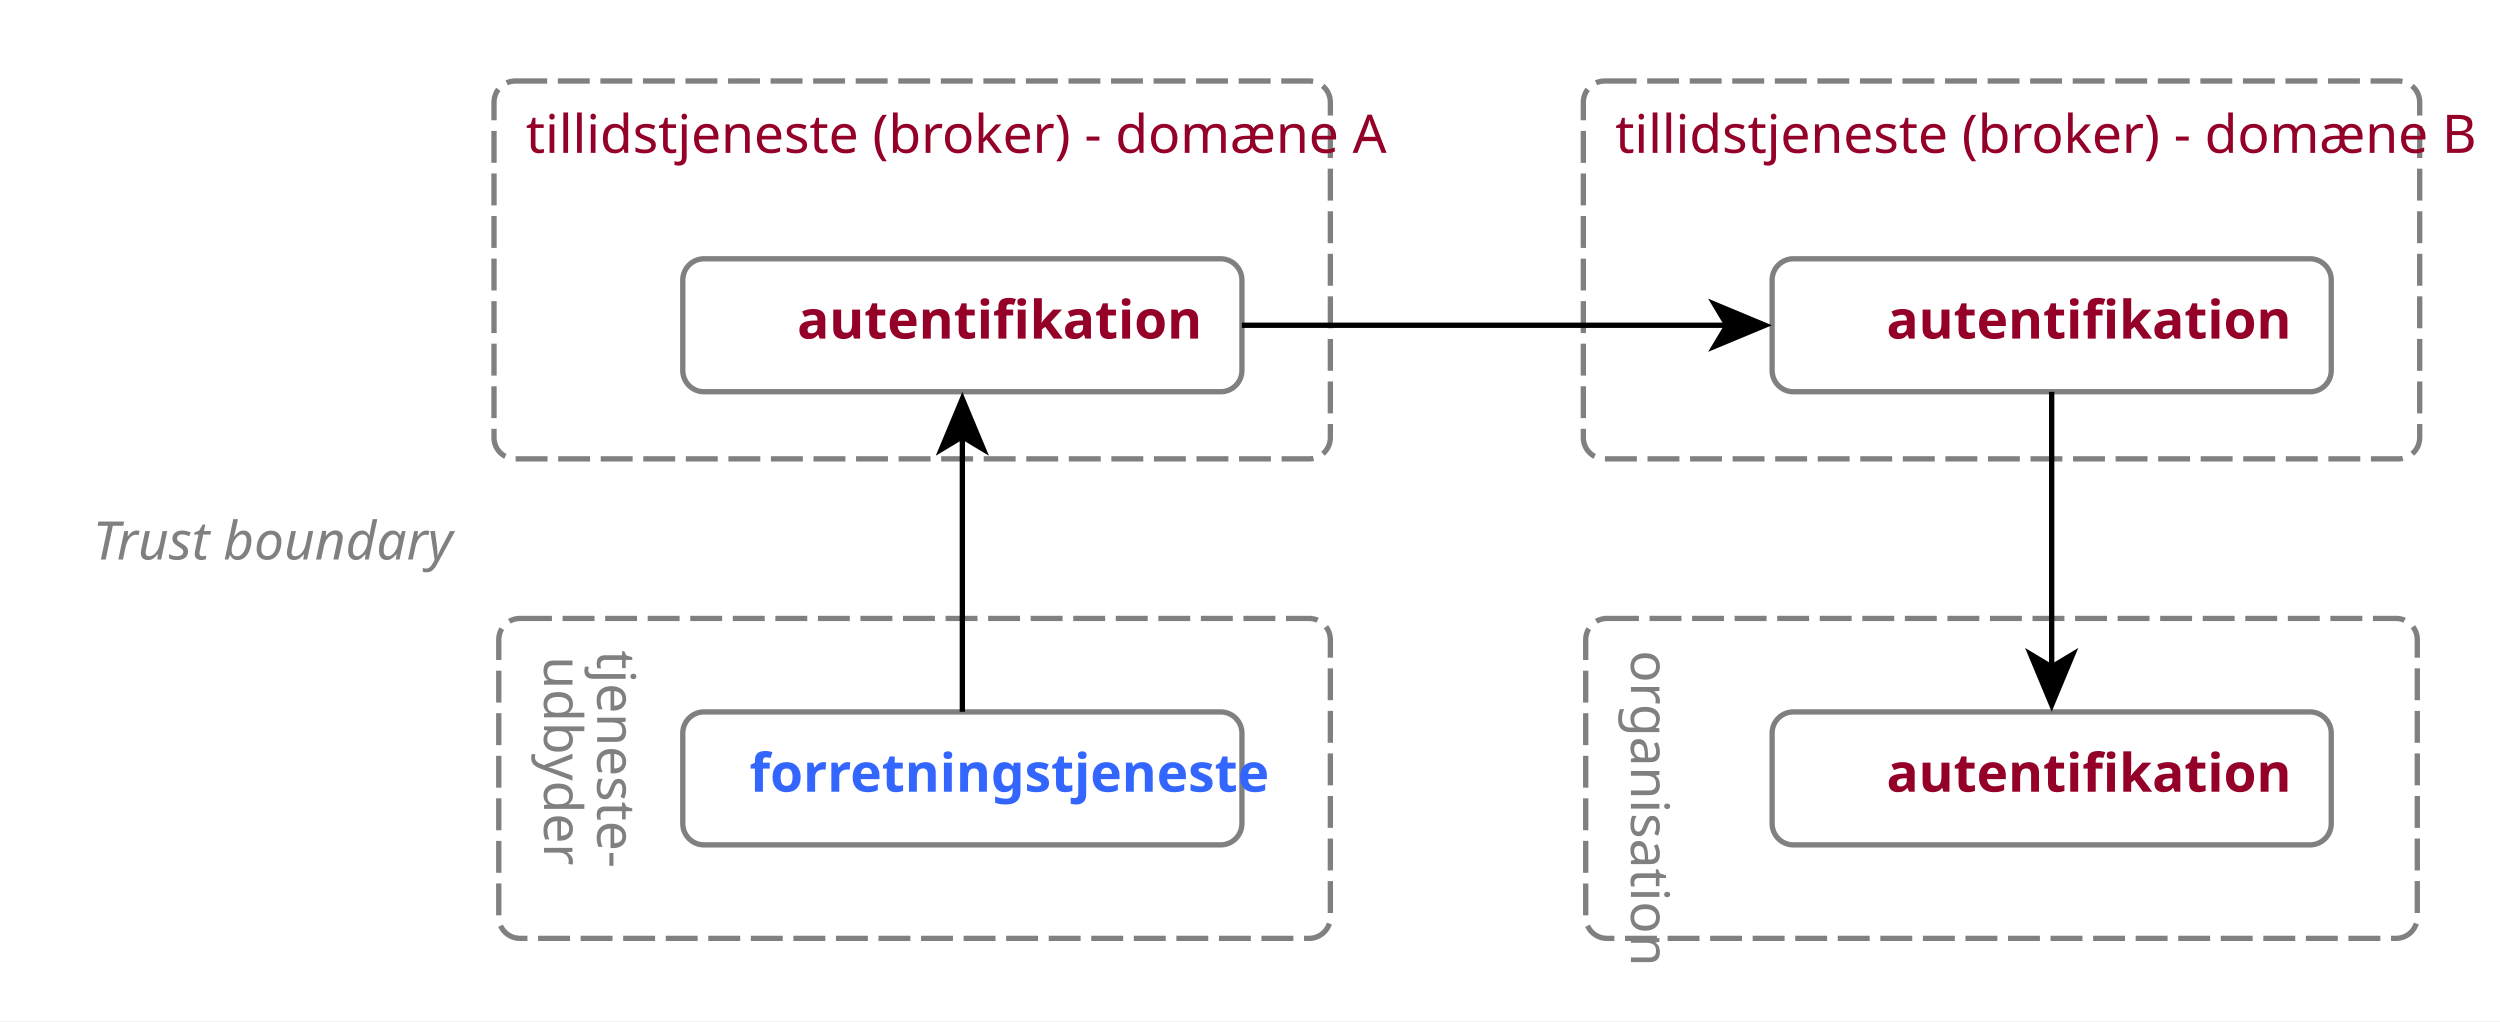
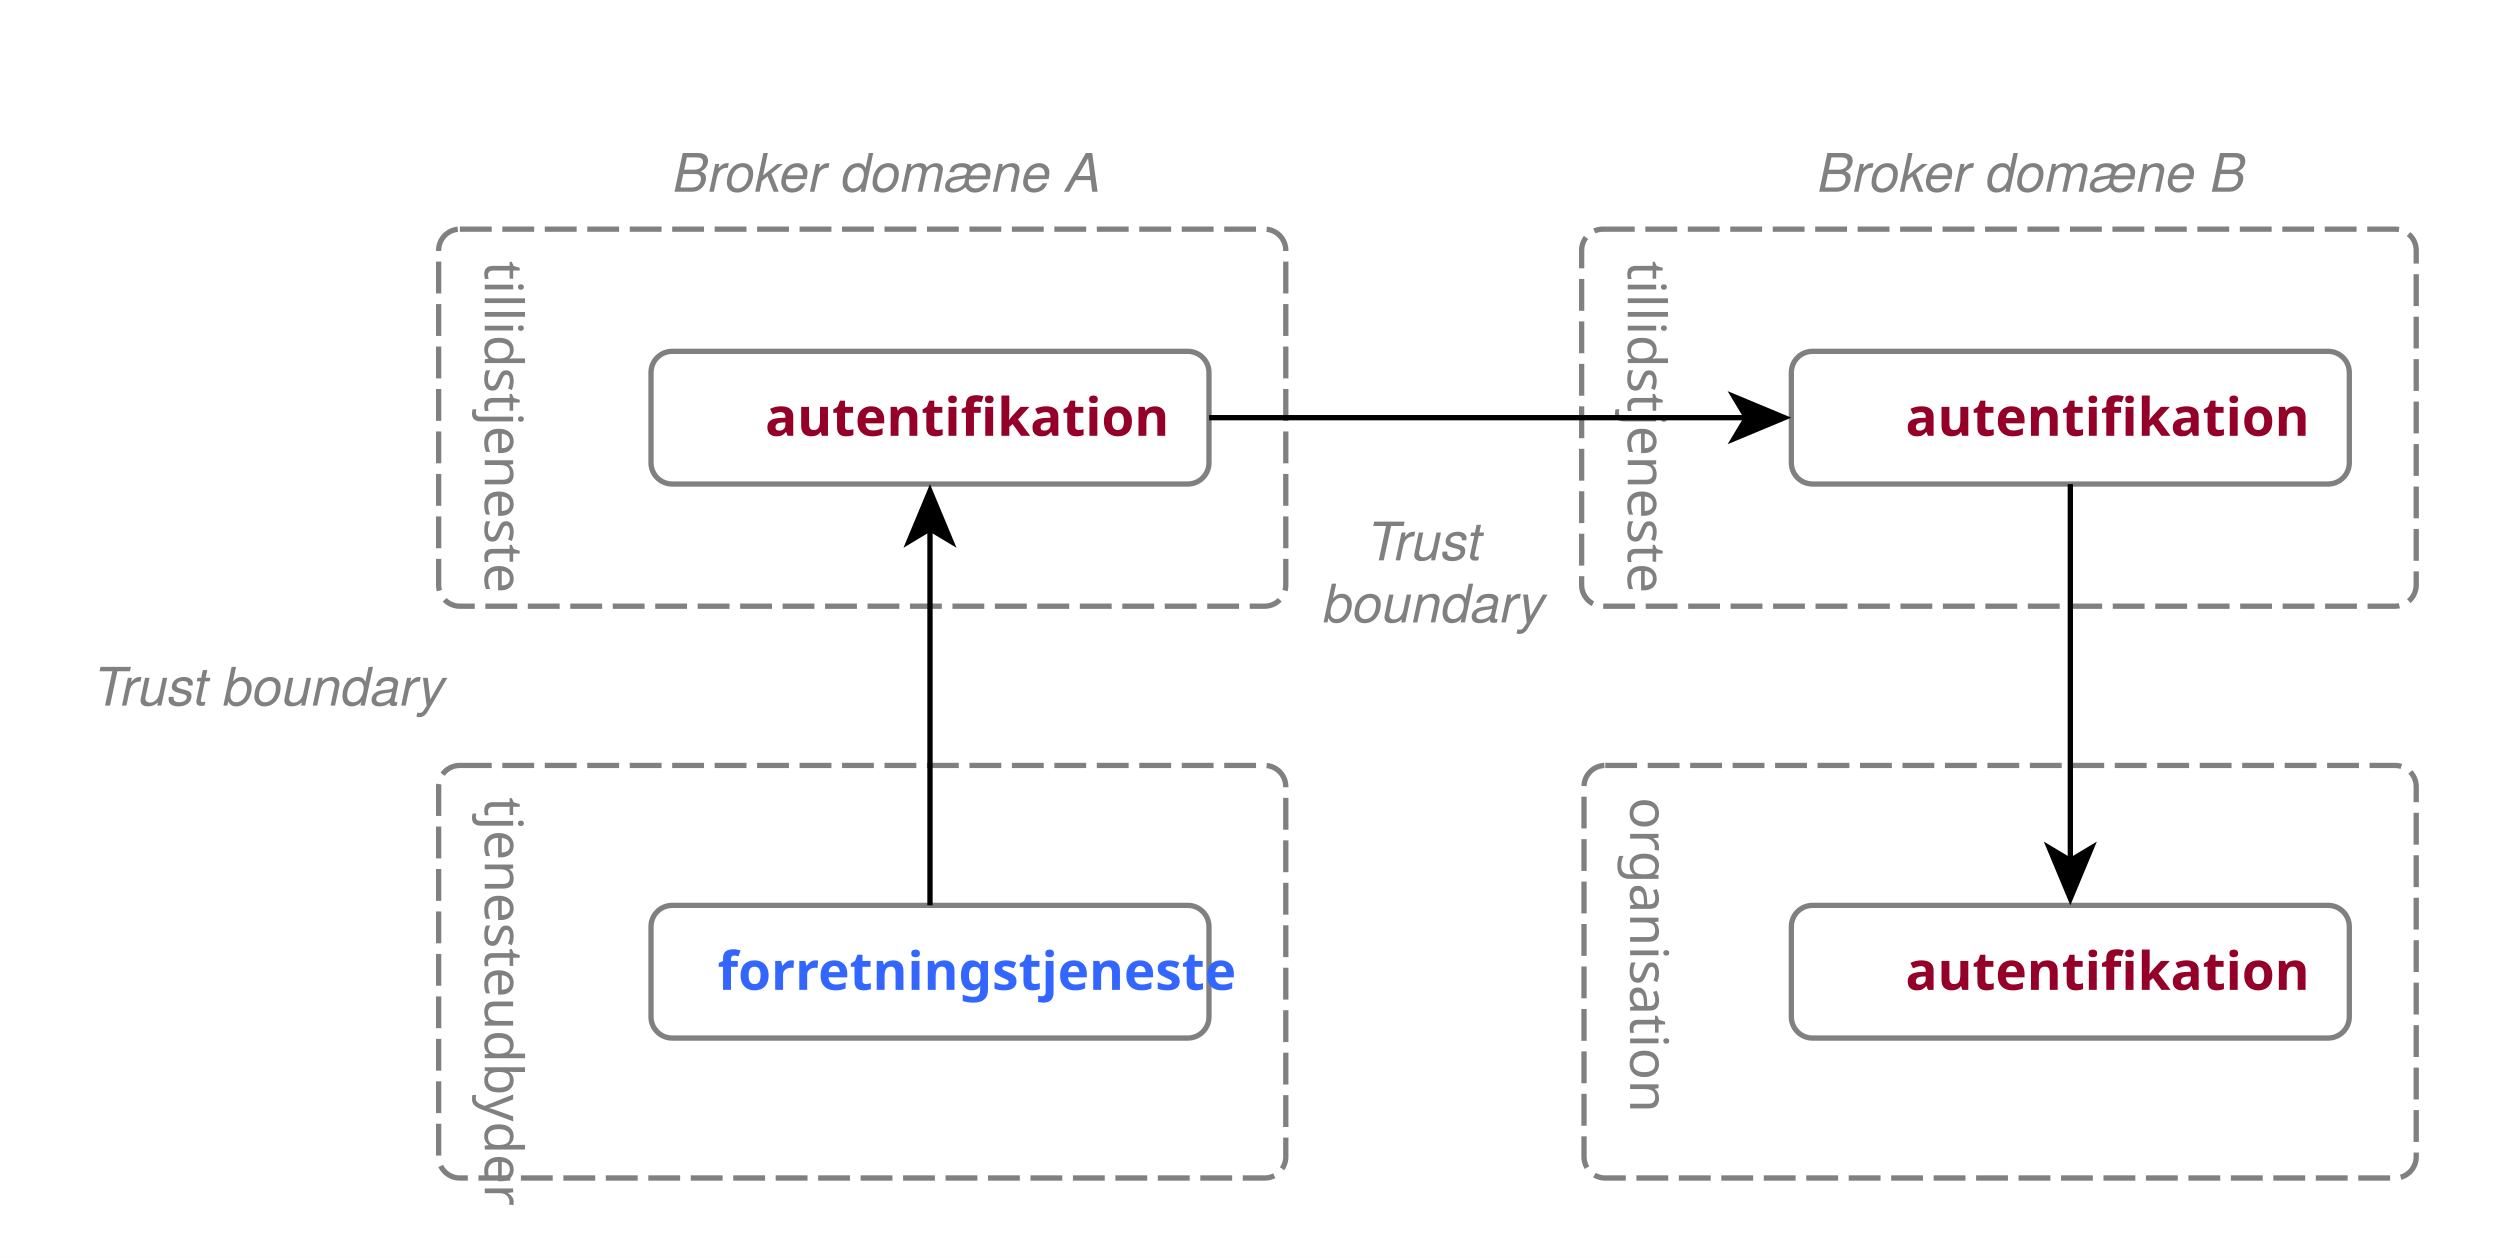
- <svg xmlns="http://www.w3.org/2000/svg" fill-opacity="1" color-rendering="auto" color-interpolation="auto" text-rendering="auto" stroke="black" stroke-linecap="square" width="470" stroke-miterlimit="10" shape-rendering="auto" stroke-opacity="1" fill="black" stroke-dasharray="none" font-weight="normal" stroke-width="1" height="192" font-family="'Dialog'" font-style="normal" stroke-linejoin="miter" font-size="12px" stroke-dashoffset="0" image-rendering="auto">
+ <svg xmlns="http://www.w3.org/2000/svg" fill-opacity="1" color-rendering="auto" color-interpolation="auto" text-rendering="auto" stroke="black" stroke-linecap="square" width="471" stroke-miterlimit="10" shape-rendering="auto" stroke-opacity="1" fill="black" stroke-dasharray="none" font-weight="normal" stroke-width="1" height="237" font-family="'Dialog'" font-style="normal" stroke-linejoin="miter" font-size="12px" stroke-dashoffset="0" image-rendering="auto">
  <defs id="genericDefs" />
  <g>
    <defs id="defs1">
-       <linearGradient x1="370.227" gradientUnits="userSpaceOnUse" x2="474.455" y1="45.265" y2="45.265" id="linearGradient1" spreadMethod="reflect">
+       <linearGradient x1="1409.691" gradientUnits="userSpaceOnUse" x2="1514.216" y1="796.206" y2="796.206" id="linearGradient1" spreadMethod="reflect">
        <stop stop-opacity="1" stop-color="white" offset="0%" />
        <stop stop-opacity="1" stop-color="white" offset="100%" />
      </linearGradient>
      <clipPath clipPathUnits="userSpaceOnUse" id="clipPath1">
-         <path d="M0 0 L470 0 L470 192 L0 192 L0 0 Z" />
+         <path d="M0 0 L471 0 L471 237 L0 237 L0 0 Z" />
      </clipPath>
      <clipPath clipPathUnits="userSpaceOnUse" id="clipPath2">
-         <path d="M20 -71 L490 -71 L490 121 L20 121 L20 -71 Z" />
+         <path d="M1059 652 L1530 652 L1530 889 L1059 889 L1059 652 Z" />
      </clipPath>
      <clipPath clipPathUnits="userSpaceOnUse" id="clipPath3">
-         <path d="M-120.265 121.766 L-120.265 -348.234 L71.735 -348.234 L71.735 121.766 L-120.265 121.766 Z" />
+         <path d="M-47.173 102.847 L-47.173 -368.153 L189.827 -368.153 L189.827 102.847 L-47.173 102.847 Z" />
      </clipPath>
      <clipPath clipPathUnits="userSpaceOnUse" id="clipPath4">
-         <path d="M-120.265 316.113 L-120.265 -153.887 L71.735 -153.887 L71.735 316.113 L-120.265 316.113 Z" />
+         <path d="M-47.173 318.188 L-47.173 -152.811 L189.827 -152.811 L189.827 318.188 L-47.173 318.188 Z" />
+       </clipPath>
+       <clipPath clipPathUnits="userSpaceOnUse" id="clipPath5">
+         <path d="M-148.207 318.635 L-148.207 -152.365 L88.793 -152.365 L88.793 318.635 L-148.207 318.635 Z" />
+       </clipPath>
+       <clipPath clipPathUnits="userSpaceOnUse" id="clipPath6">
+         <path d="M-148.207 102.847 L-148.207 -368.153 L88.793 -368.153 L88.793 102.847 L-148.207 102.847 Z" />
      </clipPath>
    </defs>
-     <g fill="white" text-rendering="geometricPrecision" shape-rendering="geometricPrecision" transform="translate(-20,71)" stroke="white">
-       <rect x="20" width="470" height="192" y="-71" clip-path="url(#clipPath2)" stroke="none" />
+     <g fill="white" text-rendering="geometricPrecision" shape-rendering="geometricPrecision" transform="translate(-1059,-652)" stroke="white">
+       <rect x="1059" width="471" height="237" y="652" clip-path="url(#clipPath2)" stroke="none" />
    </g>
-     <g stroke-linecap="butt" transform="matrix(1,0,0,1,-20,71)" fill="gray" text-rendering="geometricPrecision" shape-rendering="geometricPrecision" stroke-dasharray="6,2" stroke="gray" stroke-miterlimit="1.45">
-       <rect x="113.766" y="45.265" clip-path="url(#clipPath2)" fill="none" width="156.341" rx="4" ry="4" height="60.148" />
+     <g transform="matrix(1,0,0,1,-1059,-652)" fill-opacity="0.902" fill="rgb(255,255,255)" text-rendering="geometricPrecision" shape-rendering="geometricPrecision" stroke="rgb(255,255,255)" stroke-opacity="0.902">
+       <rect x="1296.335" y="743.19" clip-path="url(#clipPath2)" width="66" rx="4" ry="4" height="33" stroke="none" />
    </g>
-     <g stroke-linecap="butt" font-size="10px" transform="matrix(0,1,-1,0,121.7656,120.2654)" fill="gray" text-rendering="geometricPrecision" font-family="'Calibri'" shape-rendering="geometricPrecision" stroke="gray" stroke-miterlimit="1.45">
-       <text x="2" xml:space="preserve" y="9.5" clip-path="url(#clipPath3)" stroke="none">tjeneste-</text>
-       <text x="3.121" xml:space="preserve" y="19.5" clip-path="url(#clipPath3)" stroke="none">udbyder</text>
+     <g stroke-linecap="butt" font-size="10px" transform="matrix(1,0,0,1,-1059,-652)" fill="gray" text-rendering="geometricPrecision" font-family="'Helvetica Neue'" shape-rendering="geometricPrecision" font-style="italic" stroke="gray" stroke-miterlimit="1.45">
+       <text x="1316.65" xml:space="preserve" y="757.56" clip-path="url(#clipPath2)" stroke="none">Trust </text>
+       <text x="1308.31" xml:space="preserve" y="769.26" clip-path="url(#clipPath2)" stroke="none">boundary</text>
    </g>
-     <g stroke-linecap="butt" transform="matrix(1,0,0,1,-20,71)" fill="gray" text-rendering="geometricPrecision" shape-rendering="geometricPrecision" stroke="gray" stroke-miterlimit="1.45">
-       <rect x="148.362" y="62.839" clip-path="url(#clipPath2)" fill="none" width="105.12" rx="4" ry="4" height="25" />
+     <g transform="matrix(1,0,0,1,-1059,-652)" fill-opacity="0.902" fill="rgb(255,255,255)" text-rendering="geometricPrecision" shape-rendering="geometricPrecision" stroke="rgb(255,255,255)" stroke-opacity="0.902">
+       <rect x="1409.266" y="667.904" clip-path="url(#clipPath2)" width="66" rx="4" ry="4" height="33" stroke="none" />
    </g>
-     <g stroke-linecap="butt" font-size="10px" transform="matrix(1,0,0,1,-20,71)" fill="rgb(51,102,255)" text-rendering="geometricPrecision" font-family="'Calibri'" shape-rendering="geometricPrecision" stroke="rgb(51,102,255)" font-weight="bold" stroke-miterlimit="1.45">
-       <text x="160.915" xml:space="preserve" y="77.839" clip-path="url(#clipPath2)" stroke="none">forretningstjeneste</text>
+     <g stroke-linecap="butt" font-size="10px" transform="matrix(1,0,0,1,-1059,-652)" fill="gray" text-rendering="geometricPrecision" font-family="'Helvetica Neue'" shape-rendering="geometricPrecision" font-style="italic" stroke="gray" stroke-miterlimit="1.45">
+       <text x="1401.436" xml:space="preserve" y="688.125" clip-path="url(#clipPath2)" stroke="none">Broker domæne B</text>
    </g>
-     <g stroke-linecap="butt" transform="matrix(1,0,0,1,-20,71)" fill="gray" text-rendering="geometricPrecision" shape-rendering="geometricPrecision" stroke-dasharray="6,2" stroke="gray" stroke-miterlimit="1.45">
-       <rect x="112.872" y="-55.768" clip-path="url(#clipPath2)" fill="none" width="157.235" rx="4" ry="4" height="71.034" />
+     <g transform="matrix(1,0,0,1,-1059,-652)" fill-opacity="0.902" fill="rgb(255,255,255)" text-rendering="geometricPrecision" shape-rendering="geometricPrecision" stroke="rgb(255,255,255)" stroke-opacity="0.902">
+       <rect x="1193.526" y="667.904" clip-path="url(#clipPath2)" width="66" rx="4" ry="4" height="33" stroke="none" />
    </g>
-     <g stroke-linecap="butt" font-size="10px" transform="matrix(1,0,0,1,-20,71)" fill="rgb(148,0,39)" text-rendering="geometricPrecision" font-family="'Calibri'" shape-rendering="geometricPrecision" stroke="rgb(148,0,39)" stroke-miterlimit="1.45">
-       <text x="118.872" xml:space="preserve" y="-42.268" clip-path="url(#clipPath2)" stroke="none">tillidstjeneste (broker) - domæne A</text>
+     <g stroke-linecap="butt" font-size="10px" transform="matrix(1,0,0,1,-1059,-652)" fill="gray" text-rendering="geometricPrecision" font-family="'Helvetica Neue'" shape-rendering="geometricPrecision" font-style="italic" stroke="gray" stroke-miterlimit="1.45">
+       <text x="1185.786" xml:space="preserve" y="688.125" clip-path="url(#clipPath2)" stroke="none">Broker domæne A</text>
    </g>
-     <g fill="white" text-rendering="geometricPrecision" shape-rendering="geometricPrecision" transform="matrix(1,0,0,1,-20,71)" stroke="white">
-       <rect x="148.362" y="-22.35" clip-path="url(#clipPath2)" width="105.12" rx="4" ry="4" height="25" stroke="none" />
+     <g stroke-linecap="butt" transform="matrix(1,0,0,1,-1059,-652)" fill="gray" text-rendering="geometricPrecision" shape-rendering="geometricPrecision" stroke-dasharray="6,2" stroke="gray" stroke-miterlimit="1.45">
+       <rect x="1141.64" y="695.173" clip-path="url(#clipPath2)" fill="none" width="159.603" rx="4" ry="4" height="71.034" />
    </g>
-     <g stroke-linecap="butt" transform="matrix(1,0,0,1,-20,71)" fill="gray" text-rendering="geometricPrecision" shape-rendering="geometricPrecision" stroke="gray" stroke-miterlimit="1.45">
-       <rect x="148.362" y="-22.35" clip-path="url(#clipPath2)" fill="none" width="105.12" rx="4" ry="4" height="25" />
+     <g stroke-linecap="butt" font-size="10px" transform="matrix(0,1,-1,0,102.8467,47.1727)" fill="gray" text-rendering="geometricPrecision" font-family="'Calibri'" shape-rendering="geometricPrecision" stroke="gray" stroke-miterlimit="1.45">
+       <text x="2" xml:space="preserve" y="11.521" clip-path="url(#clipPath3)" stroke="none">tillidstjeneste</text>
    </g>
-     <g stroke-linecap="butt" font-size="10px" transform="matrix(1,0,0,1,-20,71)" fill="rgb(148,0,39)" text-rendering="geometricPrecision" font-family="'Calibri'" shape-rendering="geometricPrecision" stroke="rgb(148,0,39)" font-weight="bold" stroke-miterlimit="1.45">
-       <text x="169.865" xml:space="preserve" y="-7.35" clip-path="url(#clipPath2)" stroke="none">autentifikation</text>
+     <g fill="white" text-rendering="geometricPrecision" shape-rendering="geometricPrecision" transform="matrix(1,0,0,1,-1059,-652)" stroke="white">
+       <rect x="1181.65" y="718.19" clip-path="url(#clipPath2)" width="105.12" rx="4" ry="4" height="25" stroke="none" />
    </g>
-     <g stroke-linecap="butt" transform="matrix(1,0,0,1,-20,71)" fill="gray" text-rendering="geometricPrecision" shape-rendering="geometricPrecision" stroke-dasharray="6,2" stroke="gray" stroke-miterlimit="1.45">
-       <rect x="317.667" y="-55.768" clip-path="url(#clipPath2)" fill="none" width="157.235" rx="4" ry="4" height="71.034" />
+     <g stroke-linecap="butt" transform="matrix(1,0,0,1,-1059,-652)" fill="gray" text-rendering="geometricPrecision" shape-rendering="geometricPrecision" stroke="gray" stroke-miterlimit="1.45">
+       <rect x="1181.65" y="718.19" clip-path="url(#clipPath2)" fill="none" width="105.12" rx="4" ry="4" height="25" />
    </g>
-     <g stroke-linecap="butt" font-size="10px" transform="matrix(1,0,0,1,-20,71)" fill="rgb(148,0,39)" text-rendering="geometricPrecision" font-family="'Calibri'" shape-rendering="geometricPrecision" stroke="rgb(148,0,39)" stroke-miterlimit="1.45">
-       <text x="323.667" xml:space="preserve" y="-42.268" clip-path="url(#clipPath2)" stroke="none">tillidstjeneste (broker) - domæne B </text>
+     <g stroke-linecap="butt" font-size="10px" transform="matrix(1,0,0,1,-1059,-652)" fill="rgb(148,0,39)" text-rendering="geometricPrecision" font-family="'Calibri'" shape-rendering="geometricPrecision" stroke="rgb(148,0,39)" font-weight="bold" stroke-miterlimit="1.45">
+       <text x="1203.152" xml:space="preserve" y="734.107" clip-path="url(#clipPath2)" stroke="none">autentifikation</text>
    </g>
-     <g fill="white" text-rendering="geometricPrecision" shape-rendering="geometricPrecision" transform="matrix(1,0,0,1,-20,71)" stroke="white">
-       <rect x="353.157" y="-22.35" clip-path="url(#clipPath2)" width="105.12" rx="4" ry="4" height="25" stroke="none" />
+     <g stroke-linecap="butt" transform="matrix(1,0,0,1,-1059,-652)" fill="gray" text-rendering="geometricPrecision" shape-rendering="geometricPrecision" stroke-dasharray="6,2" stroke="gray" stroke-miterlimit="1.45">
+       <rect x="1356.981" y="695.173" clip-path="url(#clipPath2)" fill="none" width="157.235" rx="4" ry="4" height="71.034" />
    </g>
-     <g stroke-linecap="butt" transform="matrix(1,0,0,1,-20,71)" fill="gray" text-rendering="geometricPrecision" shape-rendering="geometricPrecision" stroke="gray" stroke-miterlimit="1.45">
-       <rect x="353.157" y="-22.35" clip-path="url(#clipPath2)" fill="none" width="105.12" rx="4" ry="4" height="25" />
+     <g stroke-linecap="butt" font-size="10px" transform="matrix(0,1,-1,0,318.1885,47.1727)" fill="gray" text-rendering="geometricPrecision" font-family="'Calibri'" shape-rendering="geometricPrecision" stroke="gray" stroke-miterlimit="1.45">
+       <text x="2" xml:space="preserve" y="11.521" clip-path="url(#clipPath4)" stroke="none">tillidstjeneste</text>
    </g>
-     <g stroke-linecap="butt" font-size="10px" transform="matrix(1,0,0,1,-20,71)" fill="rgb(148,0,39)" text-rendering="geometricPrecision" font-family="'Calibri'" shape-rendering="geometricPrecision" stroke="rgb(148,0,39)" font-weight="bold" stroke-miterlimit="1.45">
-       <text x="374.659" xml:space="preserve" y="-7.35" clip-path="url(#clipPath2)" stroke="none">autentifikation</text>
+     <g fill="white" text-rendering="geometricPrecision" shape-rendering="geometricPrecision" transform="matrix(1,0,0,1,-1059,-652)" stroke="white">
+       <rect x="1396.49" y="718.19" clip-path="url(#clipPath2)" width="105.12" rx="4" ry="4" height="25" stroke="none" />
    </g>
-     <g fill="url(#linearGradient1)" text-rendering="geometricPrecision" shape-rendering="geometricPrecision" transform="matrix(1,0,0,1,-20,71)" stroke="url(#linearGradient1)">
-       <rect x="318.113" y="45.265" clip-path="url(#clipPath2)" width="156.341" rx="4" ry="4" height="60.148" stroke="none" />
+     <g stroke-linecap="butt" transform="matrix(1,0,0,1,-1059,-652)" fill="gray" text-rendering="geometricPrecision" shape-rendering="geometricPrecision" stroke="gray" stroke-miterlimit="1.45">
+       <rect x="1396.49" y="718.19" clip-path="url(#clipPath2)" fill="none" width="105.12" rx="4" ry="4" height="25" />
    </g>
-     <g stroke-linecap="butt" transform="matrix(1,0,0,1,-20,71)" fill="gray" text-rendering="geometricPrecision" shape-rendering="geometricPrecision" stroke-dasharray="6,2" stroke="gray" stroke-miterlimit="1.45">
-       <rect x="318.113" y="45.265" clip-path="url(#clipPath2)" fill="none" width="156.341" rx="4" ry="4" height="60.148" />
+     <g stroke-linecap="butt" font-size="10px" transform="matrix(1,0,0,1,-1059,-652)" fill="rgb(148,0,39)" text-rendering="geometricPrecision" font-family="'Calibri'" shape-rendering="geometricPrecision" stroke="rgb(148,0,39)" font-weight="bold" stroke-miterlimit="1.45">
+       <text x="1417.993" xml:space="preserve" y="734.107" clip-path="url(#clipPath2)" stroke="none">autentifikation</text>
    </g>
-     <g stroke-linecap="butt" font-size="10px" transform="matrix(0,1,-1,0,316.1134,120.2654)" fill="gray" text-rendering="geometricPrecision" font-family="'Calibri'" shape-rendering="geometricPrecision" stroke="gray" stroke-miterlimit="1.45">
-       <text x="2" xml:space="preserve" y="9.5" clip-path="url(#clipPath4)" stroke="none">organisation</text>
+     <g fill="url(#linearGradient1)" text-rendering="geometricPrecision" shape-rendering="geometricPrecision" transform="matrix(1,0,0,1,-1059,-652)" stroke="url(#linearGradient1)">
+       <rect x="1357.428" y="796.207" clip-path="url(#clipPath2)" width="156.788" rx="4" ry="4" height="77.731" stroke="none" />
    </g>
-     <g fill="white" text-rendering="geometricPrecision" shape-rendering="geometricPrecision" transform="matrix(1,0,0,1,-20,71)" stroke="white">
-       <rect x="353.157" y="62.839" clip-path="url(#clipPath2)" width="105.12" rx="4" ry="4" height="25" stroke="none" />
+     <g stroke-linecap="butt" transform="matrix(1,0,0,1,-1059,-652)" fill="gray" text-rendering="geometricPrecision" shape-rendering="geometricPrecision" stroke-dasharray="6,2" stroke="gray" stroke-miterlimit="1.45">
+       <rect x="1357.428" y="796.207" clip-path="url(#clipPath2)" fill="none" width="156.788" rx="4" ry="4" height="77.731" />
    </g>
-     <g stroke-linecap="butt" transform="matrix(1,0,0,1,-20,71)" fill="gray" text-rendering="geometricPrecision" shape-rendering="geometricPrecision" stroke="gray" stroke-miterlimit="1.45">
-       <rect x="353.157" y="62.839" clip-path="url(#clipPath2)" fill="none" width="105.12" rx="4" ry="4" height="25" />
+     <g stroke-linecap="butt" font-size="10px" transform="matrix(0,1,-1,0,318.6353,148.2065)" fill="gray" text-rendering="geometricPrecision" font-family="'Calibri'" shape-rendering="geometricPrecision" stroke="gray" stroke-miterlimit="1.45">
+       <text x="2" xml:space="preserve" y="11.521" clip-path="url(#clipPath5)" stroke="none">organisation</text>
    </g>
-     <g stroke-linecap="butt" font-size="10px" transform="matrix(1,0,0,1,-20,71)" fill="rgb(148,0,39)" text-rendering="geometricPrecision" font-family="'Calibri'" shape-rendering="geometricPrecision" stroke="rgb(148,0,39)" font-weight="bold" stroke-miterlimit="1.45">
-       <text x="374.659" xml:space="preserve" y="77.839" clip-path="url(#clipPath2)" stroke="none">autentifikation</text>
+     <g fill="white" text-rendering="geometricPrecision" shape-rendering="geometricPrecision" transform="matrix(1,0,0,1,-1059,-652)" stroke="white">
+       <rect x="1396.49" y="822.572" clip-path="url(#clipPath2)" width="105.12" rx="4" ry="4" height="25" stroke="none" />
    </g>
-     <g transform="matrix(1,0,0,1,-20,71)" fill-opacity="0.902" fill="rgb(255,255,255)" text-rendering="geometricPrecision" shape-rendering="geometricPrecision" stroke="rgb(255,255,255)" stroke-opacity="0.902">
-       <rect x="38.073" y="13.765" clip-path="url(#clipPath2)" width="66" rx="4" ry="4" height="33" stroke="none" />
+     <g stroke-linecap="butt" transform="matrix(1,0,0,1,-1059,-652)" fill="gray" text-rendering="geometricPrecision" shape-rendering="geometricPrecision" stroke="gray" stroke-miterlimit="1.45">
+       <rect x="1396.49" y="822.572" clip-path="url(#clipPath2)" fill="none" width="105.12" rx="4" ry="4" height="25" />
    </g>
-     <g stroke-linecap="butt" font-size="10px" transform="matrix(1,0,0,1,-20,71)" fill="gray" text-rendering="geometricPrecision" shape-rendering="geometricPrecision" font-style="italic" stroke="gray" stroke-miterlimit="1.45">
-       <text x="37.445" xml:space="preserve" y="34.194" clip-path="url(#clipPath2)" stroke="none">Trust boundary</text>
+     <g stroke-linecap="butt" font-size="10px" transform="matrix(1,0,0,1,-1059,-652)" fill="rgb(148,0,39)" text-rendering="geometricPrecision" font-family="'Calibri'" shape-rendering="geometricPrecision" stroke="rgb(148,0,39)" font-weight="bold" stroke-miterlimit="1.45">
+       <text x="1417.993" xml:space="preserve" y="838.49" clip-path="url(#clipPath2)" stroke="none">autentifikation</text>
    </g>
-     <g text-rendering="geometricPrecision" stroke-miterlimit="1.45" shape-rendering="geometricPrecision" transform="matrix(1,0,0,1,-20,71)" stroke-linecap="butt">
-       <path fill="none" d="M200.922 62.819 L200.922 10.676" clip-path="url(#clipPath2)" />
-       <path d="M200.922 2.676 L195.922 14.676 L200.922 11.676 L205.922 14.676 Z" clip-path="url(#clipPath2)" stroke="none" />
-       <path fill="none" d="M253.471 -9.85 L345.122 -9.85" clip-path="url(#clipPath2)" />
-       <path d="M353.122 -9.85 L341.122 -14.85 L344.122 -9.85 L341.122 -4.85 Z" clip-path="url(#clipPath2)" stroke="none" />
-       <path fill="none" d="M405.717 2.671 L405.717 54.814" clip-path="url(#clipPath2)" />
-       <path d="M405.717 62.814 L410.717 50.814 L405.717 53.814 L400.717 50.814 Z" clip-path="url(#clipPath2)" stroke="none" />
+     <g transform="matrix(1,0,0,1,-1059,-652)" fill-opacity="0.902" fill="rgb(255,255,255)" text-rendering="geometricPrecision" shape-rendering="geometricPrecision" stroke="rgb(255,255,255)" stroke-opacity="0.902">
+       <rect x="1077.388" y="764.707" clip-path="url(#clipPath2)" width="66" rx="4" ry="4" height="33" stroke="none" />
+     </g>
+     <g stroke-linecap="butt" font-size="10px" transform="matrix(1,0,0,1,-1059,-652)" fill="gray" text-rendering="geometricPrecision" font-family="'Helvetica Neue'" shape-rendering="geometricPrecision" font-style="italic" stroke="gray" stroke-miterlimit="1.45">
+       <text x="1076.678" xml:space="preserve" y="784.927" clip-path="url(#clipPath2)" stroke="none">Trust boundary</text>
+     </g>
+     <g stroke-linecap="butt" transform="matrix(1,0,0,1,-1059,-652)" fill="gray" text-rendering="geometricPrecision" shape-rendering="geometricPrecision" stroke-dasharray="6,2" stroke="gray" stroke-miterlimit="1.45">
+       <rect x="1141.64" y="796.207" clip-path="url(#clipPath2)" fill="none" width="159.603" rx="4" ry="4" height="77.731" />
+     </g>
+     <g stroke-linecap="butt" font-size="10px" transform="matrix(0,1,-1,0,102.8467,148.2065)" fill="gray" text-rendering="geometricPrecision" font-family="'Calibri'" shape-rendering="geometricPrecision" stroke="gray" stroke-miterlimit="1.45">
+       <text x="2" xml:space="preserve" y="11.521" clip-path="url(#clipPath6)" stroke="none">tjenesteudbyder</text>
+     </g>
+     <g stroke-linecap="butt" transform="matrix(1,0,0,1,-1059,-652)" fill="gray" text-rendering="geometricPrecision" shape-rendering="geometricPrecision" stroke="gray" stroke-miterlimit="1.45">
+       <rect x="1181.65" y="822.572" clip-path="url(#clipPath2)" fill="none" width="105.12" rx="4" ry="4" height="25" />
+     </g>
+     <g stroke-linecap="butt" font-size="10px" transform="matrix(1,0,0,1,-1059,-652)" fill="rgb(51,102,255)" text-rendering="geometricPrecision" font-family="'Calibri'" shape-rendering="geometricPrecision" stroke="rgb(51,102,255)" font-weight="bold" stroke-miterlimit="1.45">
+       <text x="1194.202" xml:space="preserve" y="838.49" clip-path="url(#clipPath2)" stroke="none">forretningstjeneste</text>
+     </g>
+     <g text-rendering="geometricPrecision" stroke-miterlimit="1.45" shape-rendering="geometricPrecision" transform="matrix(1,0,0,1,-1059,-652)" stroke-linecap="butt">
+       <path fill="none" d="M1286.792 730.69 L1388.482 730.69" clip-path="url(#clipPath2)" />
+       <path d="M1396.482 730.69 L1384.482 725.69 L1387.482 730.69 L1384.482 735.69 Z" clip-path="url(#clipPath2)" stroke="none" />
+       <path fill="none" d="M1449.05 743.202 L1449.05 814.556" clip-path="url(#clipPath2)" />
+       <path d="M1449.05 822.556 L1454.05 810.556 L1449.05 813.556 L1444.05 810.556 Z" clip-path="url(#clipPath2)" stroke="none" />
+       <path fill="none" d="M1234.209 822.559 L1234.209 751.205" clip-path="url(#clipPath2)" />
+       <path d="M1234.209 743.205 L1229.209 755.205 L1234.209 752.205 L1239.209 755.205 Z" clip-path="url(#clipPath2)" stroke="none" />
    </g>
  </g>
</svg>
